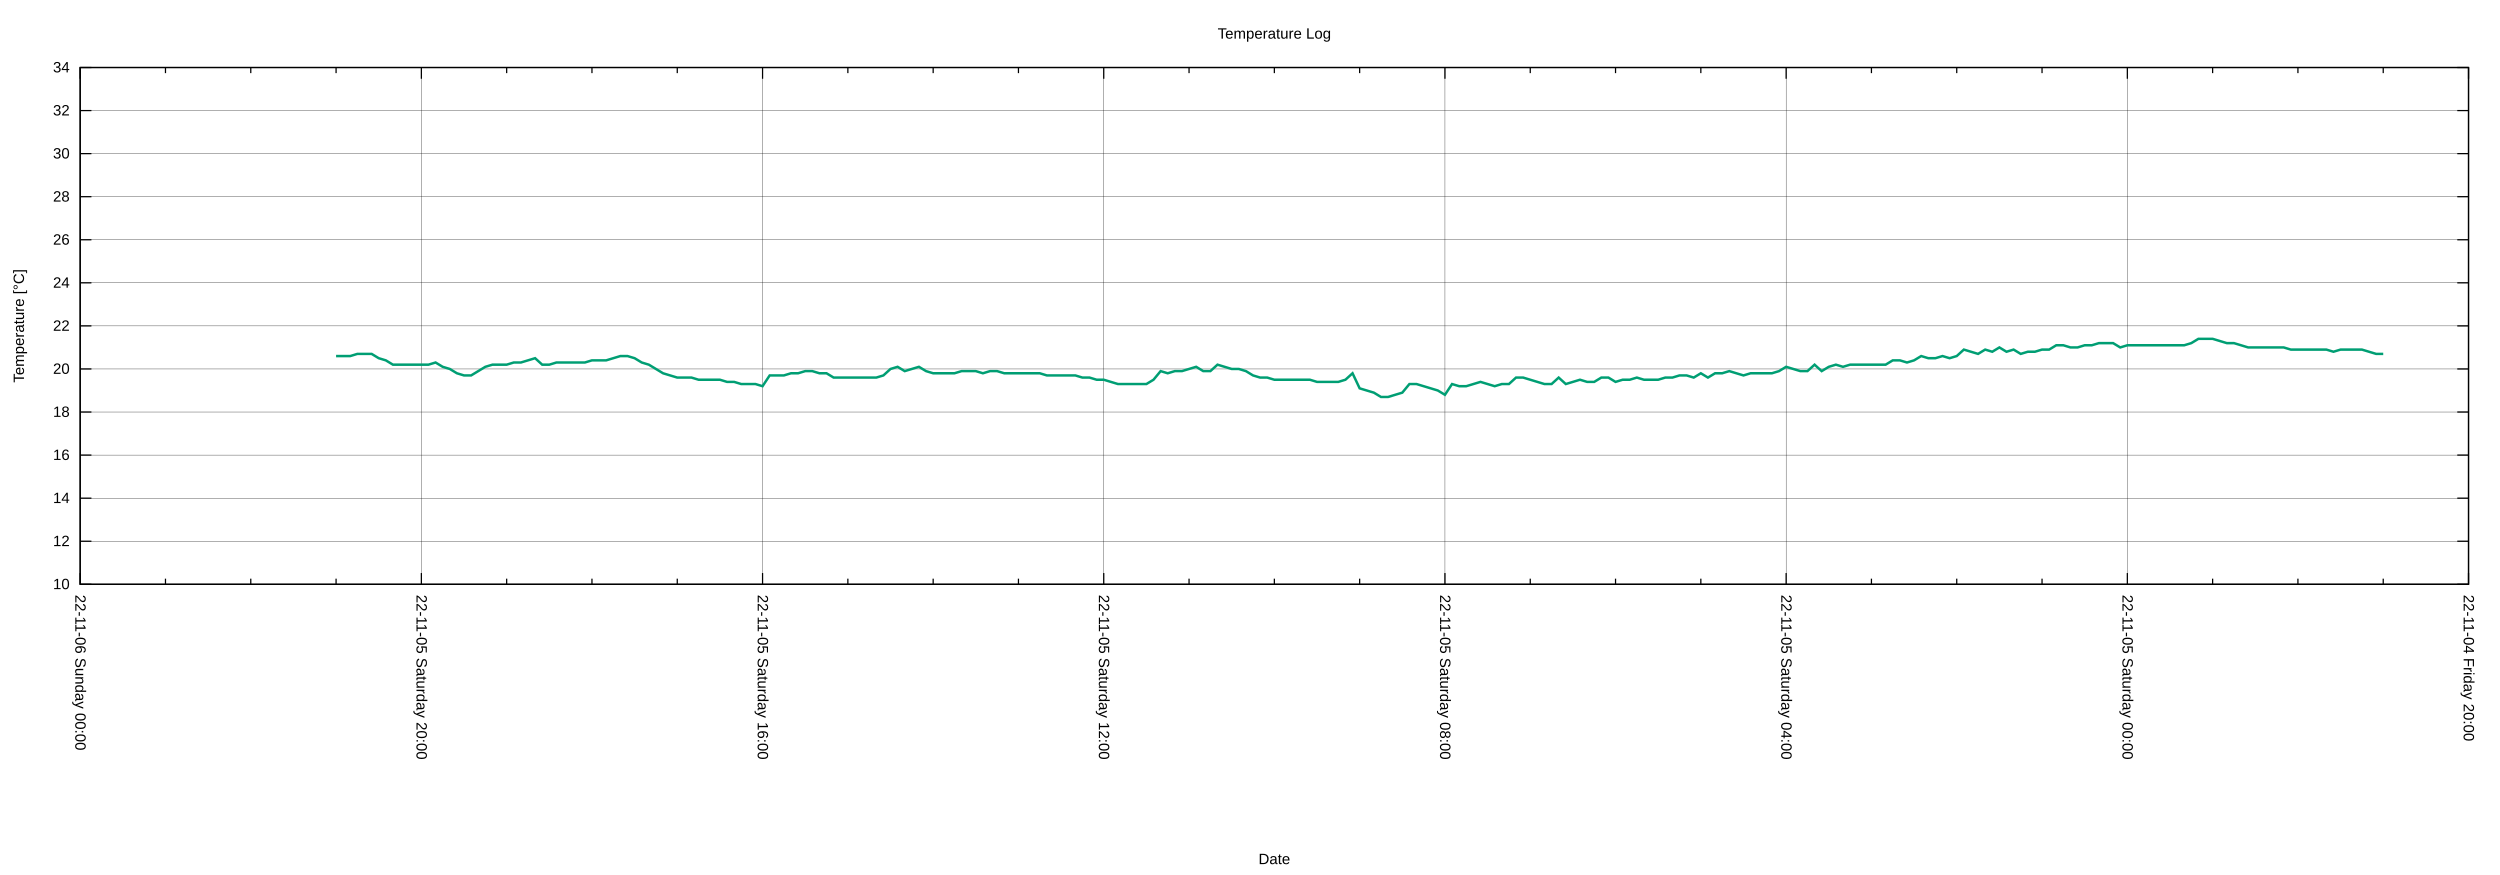
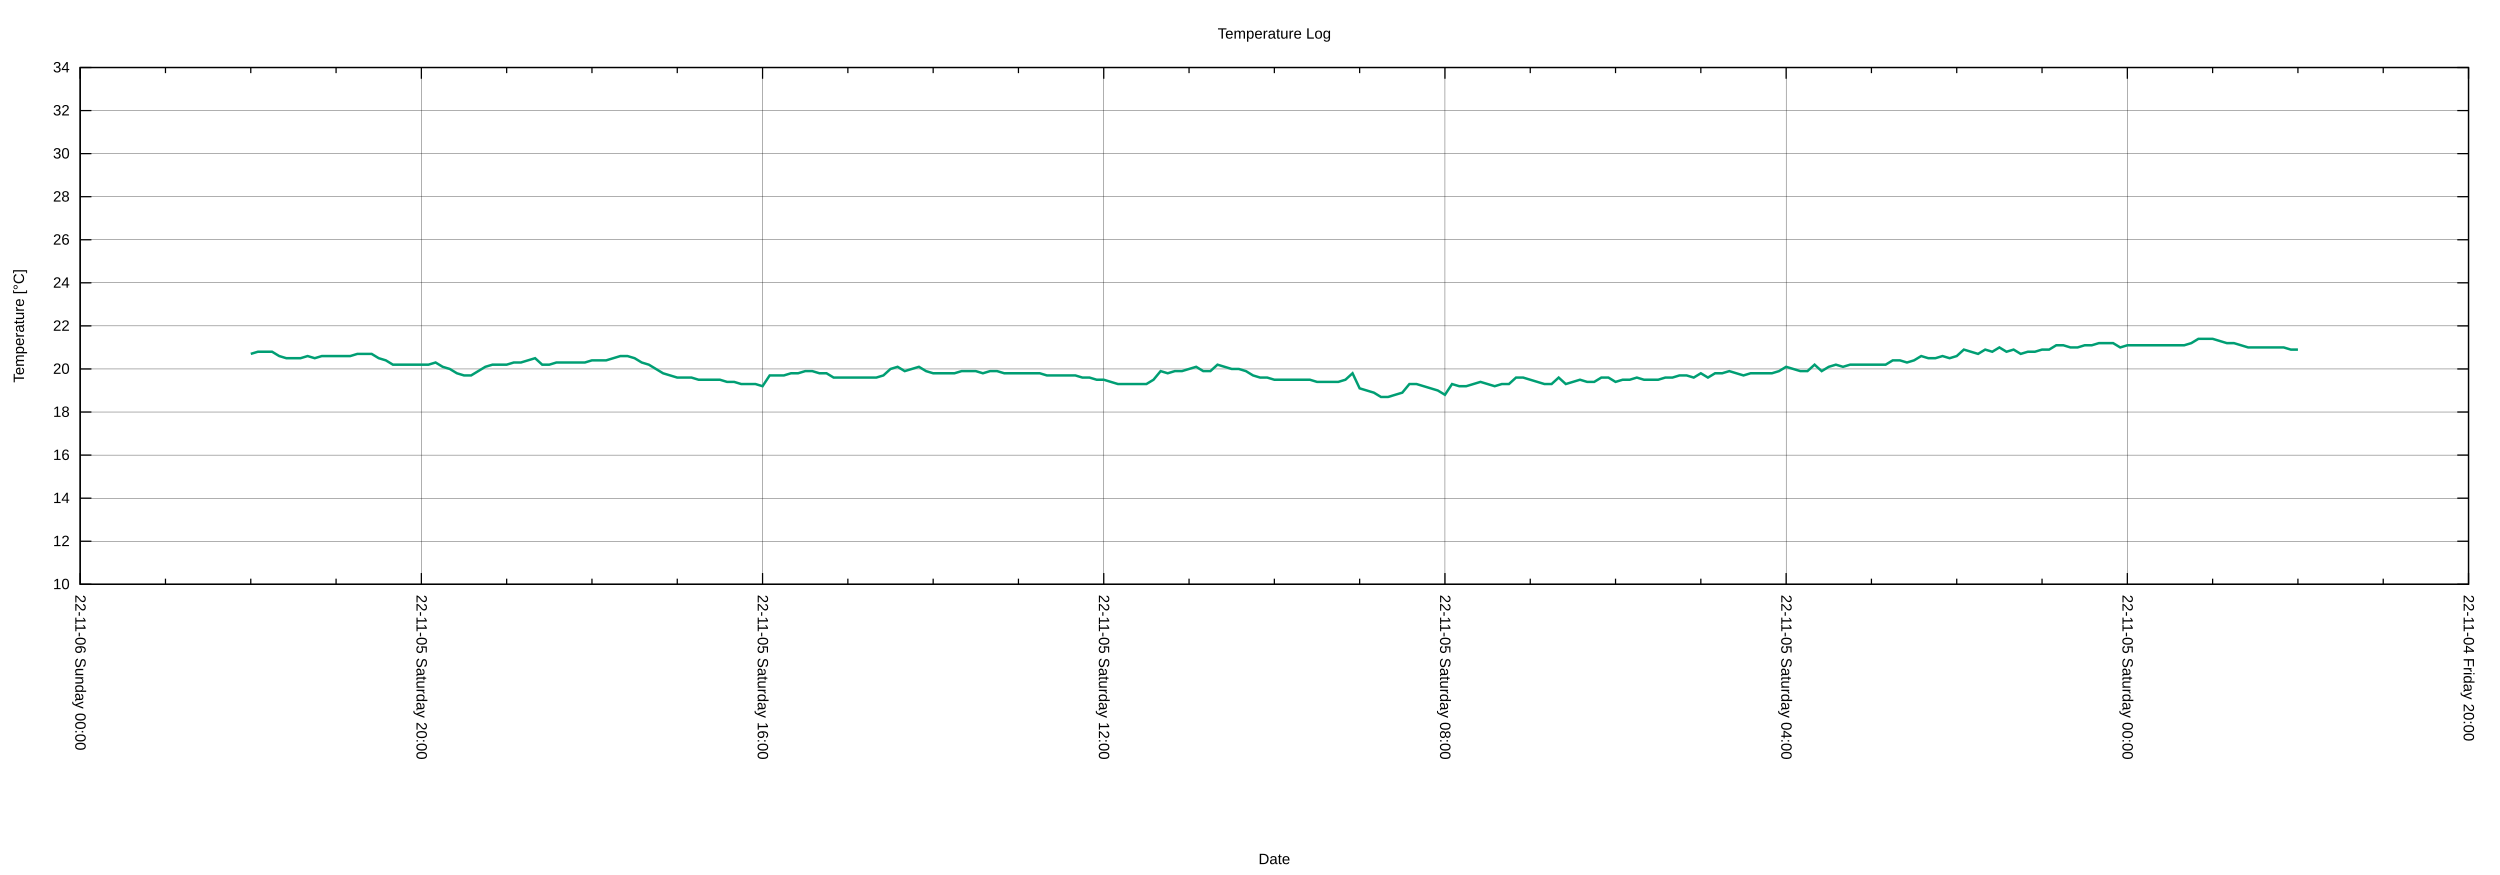
<svg xmlns="http://www.w3.org/2000/svg" xmlns:xlink="http://www.w3.org/1999/xlink" width="2000" height="700" viewBox="0 0 2000 700">
  <g id="gnuplot_canvas">
    <rect x="0" y="0" width="2000" height="700" fill="none" />
    <defs>
      <circle id="gpDot" r="0.5" stroke-width="0.5" stroke="currentColor" />
      <path id="gpPt0" stroke-width="0.222" stroke="currentColor" d="M-1,0 h2 M0,-1 v2" />
      <path id="gpPt1" stroke-width="0.222" stroke="currentColor" d="M-1,-1 L1,1 M1,-1 L-1,1" />
      <path id="gpPt2" stroke-width="0.222" stroke="currentColor" d="M-1,0 L1,0 M0,-1 L0,1 M-1,-1 L1,1 M-1,1 L1,-1" />
      <rect id="gpPt3" stroke-width="0.222" stroke="currentColor" x="-1" y="-1" width="2" height="2" />
      <rect id="gpPt4" stroke-width="0.222" stroke="currentColor" fill="currentColor" x="-1" y="-1" width="2" height="2" />
      <circle id="gpPt5" stroke-width="0.222" stroke="currentColor" cx="0" cy="0" r="1" />
      <use xlink:href="#gpPt5" id="gpPt6" fill="currentColor" stroke="none" />
      <path id="gpPt7" stroke-width="0.222" stroke="currentColor" d="M0,-1.33 L-1.33,0.67 L1.33,0.67 z" />
      <use xlink:href="#gpPt7" id="gpPt8" fill="currentColor" stroke="none" />
      <use xlink:href="#gpPt7" id="gpPt9" stroke="currentColor" transform="rotate(180)" />
      <use xlink:href="#gpPt9" id="gpPt10" fill="currentColor" stroke="none" />
      <use xlink:href="#gpPt3" id="gpPt11" stroke="currentColor" transform="rotate(45)" />
      <use xlink:href="#gpPt11" id="gpPt12" fill="currentColor" stroke="none" />
      <path id="gpPt13" stroke-width="0.222" stroke="currentColor" d="M0,1.330 L1.265,0.411 L0.782,-1.067 L-0.782,-1.076 L-1.265,0.411 z" />
      <use xlink:href="#gpPt13" id="gpPt14" fill="currentColor" stroke="none" />
      <filter id="textbox" filterUnits="objectBoundingBox" x="0" y="0" height="1" width="1">
        <feFlood flood-color="white" flood-opacity="1" result="bgnd" />
        <feComposite in="SourceGraphic" in2="bgnd" operator="atop" />
      </filter>
      <filter id="greybox" filterUnits="objectBoundingBox" x="0" y="0" height="1" width="1">
        <feFlood flood-color="lightgrey" flood-opacity="1" result="grey" />
        <feComposite in="SourceGraphic" in2="grey" operator="atop" />
      </filter>
    </defs>
    <g fill="none" color="white" stroke="currentColor" stroke-width="1.00" stroke-linecap="butt" stroke-linejoin="miter">
</g>
    <g fill="none" color="black" stroke="currentColor" stroke-width="1.00" stroke-linecap="butt" stroke-linejoin="miter">
</g>
    <g fill="none" color="black" stroke="black" stroke-width="0.25" stroke-linecap="butt" stroke-linejoin="miter">
</g>
    <g fill="none" color="black" stroke="currentColor" stroke-width="0.25" stroke-linecap="butt" stroke-linejoin="miter">
      <path stroke="black" class="gridline" d="M64.14,467.43 L1974.82,467.43  " />
    </g>
    <g fill="none" color="black" stroke="black" stroke-width="1.00" stroke-linecap="butt" stroke-linejoin="miter">
</g>
    <g fill="none" color="black" stroke="currentColor" stroke-width="1.00" stroke-linecap="butt" stroke-linejoin="miter">
      <path stroke="black" d="M64.14,467.43 L73.14,467.43 M1974.82,467.43 L1965.82,467.43  " />
      <g transform="translate(55.75,471.33)" stroke="none" fill="black" font-family="Arial" font-size="12.00" text-anchor="end">
        <text>
          <tspan font-family="Arial"> 10</tspan>
        </text>
      </g>
    </g>
    <g fill="none" color="black" stroke="currentColor" stroke-width="1.00" stroke-linecap="butt" stroke-linejoin="miter">
</g>
    <g fill="none" color="black" stroke="black" stroke-width="0.25" stroke-linecap="butt" stroke-linejoin="miter">
</g>
    <g fill="none" color="black" stroke="currentColor" stroke-width="0.25" stroke-linecap="butt" stroke-linejoin="miter">
      <path stroke="black" class="gridline" d="M64.14,432.98 L1974.82,432.98  " />
    </g>
    <g fill="none" color="black" stroke="black" stroke-width="1.00" stroke-linecap="butt" stroke-linejoin="miter">
</g>
    <g fill="none" color="black" stroke="currentColor" stroke-width="1.00" stroke-linecap="butt" stroke-linejoin="miter">
      <path stroke="black" d="M64.14,432.98 L73.14,432.98 M1974.82,432.98 L1965.82,432.98  " />
      <g transform="translate(55.75,436.88)" stroke="none" fill="black" font-family="Arial" font-size="12.00" text-anchor="end">
        <text>
          <tspan font-family="Arial"> 12</tspan>
        </text>
      </g>
    </g>
    <g fill="none" color="black" stroke="currentColor" stroke-width="1.00" stroke-linecap="butt" stroke-linejoin="miter">
</g>
    <g fill="none" color="black" stroke="black" stroke-width="0.25" stroke-linecap="butt" stroke-linejoin="miter">
</g>
    <g fill="none" color="black" stroke="currentColor" stroke-width="0.25" stroke-linecap="butt" stroke-linejoin="miter">
      <path stroke="black" class="gridline" d="M64.14,398.53 L1974.82,398.53  " />
    </g>
    <g fill="none" color="black" stroke="black" stroke-width="1.00" stroke-linecap="butt" stroke-linejoin="miter">
</g>
    <g fill="none" color="black" stroke="currentColor" stroke-width="1.00" stroke-linecap="butt" stroke-linejoin="miter">
      <path stroke="black" d="M64.14,398.53 L73.14,398.53 M1974.82,398.53 L1965.82,398.53  " />
      <g transform="translate(55.75,402.43)" stroke="none" fill="black" font-family="Arial" font-size="12.00" text-anchor="end">
        <text>
          <tspan font-family="Arial"> 14</tspan>
        </text>
      </g>
    </g>
    <g fill="none" color="black" stroke="currentColor" stroke-width="1.00" stroke-linecap="butt" stroke-linejoin="miter">
</g>
    <g fill="none" color="black" stroke="black" stroke-width="0.25" stroke-linecap="butt" stroke-linejoin="miter">
</g>
    <g fill="none" color="black" stroke="currentColor" stroke-width="0.25" stroke-linecap="butt" stroke-linejoin="miter">
      <path stroke="black" class="gridline" d="M64.14,364.07 L1974.82,364.07  " />
    </g>
    <g fill="none" color="black" stroke="black" stroke-width="1.00" stroke-linecap="butt" stroke-linejoin="miter">
</g>
    <g fill="none" color="black" stroke="currentColor" stroke-width="1.00" stroke-linecap="butt" stroke-linejoin="miter">
      <path stroke="black" d="M64.14,364.07 L73.14,364.07 M1974.82,364.07 L1965.82,364.07  " />
      <g transform="translate(55.75,367.97)" stroke="none" fill="black" font-family="Arial" font-size="12.00" text-anchor="end">
        <text>
          <tspan font-family="Arial"> 16</tspan>
        </text>
      </g>
    </g>
    <g fill="none" color="black" stroke="currentColor" stroke-width="1.00" stroke-linecap="butt" stroke-linejoin="miter">
</g>
    <g fill="none" color="black" stroke="black" stroke-width="0.25" stroke-linecap="butt" stroke-linejoin="miter">
</g>
    <g fill="none" color="black" stroke="currentColor" stroke-width="0.25" stroke-linecap="butt" stroke-linejoin="miter">
      <path stroke="black" class="gridline" d="M64.14,329.62 L1974.82,329.62  " />
    </g>
    <g fill="none" color="black" stroke="black" stroke-width="1.00" stroke-linecap="butt" stroke-linejoin="miter">
</g>
    <g fill="none" color="black" stroke="currentColor" stroke-width="1.00" stroke-linecap="butt" stroke-linejoin="miter">
      <path stroke="black" d="M64.14,329.62 L73.14,329.62 M1974.82,329.62 L1965.82,329.62  " />
      <g transform="translate(55.75,333.52)" stroke="none" fill="black" font-family="Arial" font-size="12.00" text-anchor="end">
        <text>
          <tspan font-family="Arial"> 18</tspan>
        </text>
      </g>
    </g>
    <g fill="none" color="black" stroke="currentColor" stroke-width="1.00" stroke-linecap="butt" stroke-linejoin="miter">
</g>
    <g fill="none" color="black" stroke="black" stroke-width="0.25" stroke-linecap="butt" stroke-linejoin="miter">
</g>
    <g fill="none" color="black" stroke="currentColor" stroke-width="0.25" stroke-linecap="butt" stroke-linejoin="miter">
      <path stroke="black" class="gridline" d="M64.14,295.17 L1974.82,295.17  " />
    </g>
    <g fill="none" color="black" stroke="black" stroke-width="1.00" stroke-linecap="butt" stroke-linejoin="miter">
</g>
    <g fill="none" color="black" stroke="currentColor" stroke-width="1.00" stroke-linecap="butt" stroke-linejoin="miter">
      <path stroke="black" d="M64.14,295.17 L73.14,295.17 M1974.82,295.17 L1965.82,295.17  " />
      <g transform="translate(55.75,299.07)" stroke="none" fill="black" font-family="Arial" font-size="12.00" text-anchor="end">
        <text>
          <tspan font-family="Arial"> 20</tspan>
        </text>
      </g>
    </g>
    <g fill="none" color="black" stroke="currentColor" stroke-width="1.00" stroke-linecap="butt" stroke-linejoin="miter">
</g>
    <g fill="none" color="black" stroke="black" stroke-width="0.25" stroke-linecap="butt" stroke-linejoin="miter">
</g>
    <g fill="none" color="black" stroke="currentColor" stroke-width="0.25" stroke-linecap="butt" stroke-linejoin="miter">
      <path stroke="black" class="gridline" d="M64.14,260.72 L1974.82,260.72  " />
    </g>
    <g fill="none" color="black" stroke="black" stroke-width="1.00" stroke-linecap="butt" stroke-linejoin="miter">
</g>
    <g fill="none" color="black" stroke="currentColor" stroke-width="1.00" stroke-linecap="butt" stroke-linejoin="miter">
      <path stroke="black" d="M64.14,260.72 L73.14,260.72 M1974.82,260.72 L1965.82,260.72  " />
      <g transform="translate(55.75,264.62)" stroke="none" fill="black" font-family="Arial" font-size="12.00" text-anchor="end">
        <text>
          <tspan font-family="Arial"> 22</tspan>
        </text>
      </g>
    </g>
    <g fill="none" color="black" stroke="currentColor" stroke-width="1.00" stroke-linecap="butt" stroke-linejoin="miter">
</g>
    <g fill="none" color="black" stroke="black" stroke-width="0.25" stroke-linecap="butt" stroke-linejoin="miter">
</g>
    <g fill="none" color="black" stroke="currentColor" stroke-width="0.25" stroke-linecap="butt" stroke-linejoin="miter">
      <path stroke="black" class="gridline" d="M64.14,226.27 L1974.82,226.27  " />
    </g>
    <g fill="none" color="black" stroke="black" stroke-width="1.00" stroke-linecap="butt" stroke-linejoin="miter">
</g>
    <g fill="none" color="black" stroke="currentColor" stroke-width="1.00" stroke-linecap="butt" stroke-linejoin="miter">
      <path stroke="black" d="M64.14,226.27 L73.14,226.27 M1974.82,226.27 L1965.82,226.27  " />
      <g transform="translate(55.75,230.17)" stroke="none" fill="black" font-family="Arial" font-size="12.00" text-anchor="end">
        <text>
          <tspan font-family="Arial"> 24</tspan>
        </text>
      </g>
    </g>
    <g fill="none" color="black" stroke="currentColor" stroke-width="1.00" stroke-linecap="butt" stroke-linejoin="miter">
</g>
    <g fill="none" color="black" stroke="black" stroke-width="0.25" stroke-linecap="butt" stroke-linejoin="miter">
</g>
    <g fill="none" color="black" stroke="currentColor" stroke-width="0.25" stroke-linecap="butt" stroke-linejoin="miter">
      <path stroke="black" class="gridline" d="M64.14,191.82 L1974.82,191.82  " />
    </g>
    <g fill="none" color="black" stroke="black" stroke-width="1.00" stroke-linecap="butt" stroke-linejoin="miter">
</g>
    <g fill="none" color="black" stroke="currentColor" stroke-width="1.00" stroke-linecap="butt" stroke-linejoin="miter">
      <path stroke="black" d="M64.14,191.82 L73.14,191.82 M1974.82,191.82 L1965.82,191.82  " />
      <g transform="translate(55.75,195.72)" stroke="none" fill="black" font-family="Arial" font-size="12.00" text-anchor="end">
        <text>
          <tspan font-family="Arial"> 26</tspan>
        </text>
      </g>
    </g>
    <g fill="none" color="black" stroke="currentColor" stroke-width="1.00" stroke-linecap="butt" stroke-linejoin="miter">
</g>
    <g fill="none" color="black" stroke="black" stroke-width="0.25" stroke-linecap="butt" stroke-linejoin="miter">
</g>
    <g fill="none" color="black" stroke="currentColor" stroke-width="0.25" stroke-linecap="butt" stroke-linejoin="miter">
      <path stroke="black" class="gridline" d="M64.14,157.36 L1974.82,157.36  " />
    </g>
    <g fill="none" color="black" stroke="black" stroke-width="1.00" stroke-linecap="butt" stroke-linejoin="miter">
</g>
    <g fill="none" color="black" stroke="currentColor" stroke-width="1.00" stroke-linecap="butt" stroke-linejoin="miter">
      <path stroke="black" d="M64.14,157.36 L73.14,157.36 M1974.82,157.36 L1965.82,157.36  " />
      <g transform="translate(55.75,161.26)" stroke="none" fill="black" font-family="Arial" font-size="12.00" text-anchor="end">
        <text>
          <tspan font-family="Arial"> 28</tspan>
        </text>
      </g>
    </g>
    <g fill="none" color="black" stroke="currentColor" stroke-width="1.00" stroke-linecap="butt" stroke-linejoin="miter">
</g>
    <g fill="none" color="black" stroke="black" stroke-width="0.25" stroke-linecap="butt" stroke-linejoin="miter">
</g>
    <g fill="none" color="black" stroke="currentColor" stroke-width="0.25" stroke-linecap="butt" stroke-linejoin="miter">
      <path stroke="black" class="gridline" d="M64.14,122.91 L1974.82,122.91  " />
    </g>
    <g fill="none" color="black" stroke="black" stroke-width="1.00" stroke-linecap="butt" stroke-linejoin="miter">
</g>
    <g fill="none" color="black" stroke="currentColor" stroke-width="1.00" stroke-linecap="butt" stroke-linejoin="miter">
      <path stroke="black" d="M64.14,122.91 L73.14,122.91 M1974.82,122.91 L1965.82,122.91  " />
      <g transform="translate(55.75,126.81)" stroke="none" fill="black" font-family="Arial" font-size="12.00" text-anchor="end">
        <text>
          <tspan font-family="Arial"> 30</tspan>
        </text>
      </g>
    </g>
    <g fill="none" color="black" stroke="currentColor" stroke-width="1.00" stroke-linecap="butt" stroke-linejoin="miter">
</g>
    <g fill="none" color="black" stroke="black" stroke-width="0.25" stroke-linecap="butt" stroke-linejoin="miter">
</g>
    <g fill="none" color="black" stroke="currentColor" stroke-width="0.25" stroke-linecap="butt" stroke-linejoin="miter">
      <path stroke="black" class="gridline" d="M64.14,88.46 L1974.82,88.46  " />
    </g>
    <g fill="none" color="black" stroke="black" stroke-width="1.00" stroke-linecap="butt" stroke-linejoin="miter">
</g>
    <g fill="none" color="black" stroke="currentColor" stroke-width="1.00" stroke-linecap="butt" stroke-linejoin="miter">
      <path stroke="black" d="M64.14,88.46 L73.14,88.46 M1974.82,88.46 L1965.82,88.46  " />
      <g transform="translate(55.75,92.36)" stroke="none" fill="black" font-family="Arial" font-size="12.00" text-anchor="end">
        <text>
          <tspan font-family="Arial"> 32</tspan>
        </text>
      </g>
    </g>
    <g fill="none" color="black" stroke="currentColor" stroke-width="1.00" stroke-linecap="butt" stroke-linejoin="miter">
</g>
    <g fill="none" color="black" stroke="black" stroke-width="0.25" stroke-linecap="butt" stroke-linejoin="miter">
</g>
    <g fill="none" color="black" stroke="currentColor" stroke-width="0.25" stroke-linecap="butt" stroke-linejoin="miter">
      <path stroke="black" class="gridline" d="M64.14,54.01 L1974.82,54.01  " />
    </g>
    <g fill="none" color="black" stroke="black" stroke-width="1.00" stroke-linecap="butt" stroke-linejoin="miter">
</g>
    <g fill="none" color="black" stroke="currentColor" stroke-width="1.00" stroke-linecap="butt" stroke-linejoin="miter">
      <path stroke="black" d="M64.14,54.01 L73.14,54.01 M1974.82,54.01 L1965.82,54.01  " />
      <g transform="translate(55.75,57.91)" stroke="none" fill="black" font-family="Arial" font-size="12.00" text-anchor="end">
        <text>
          <tspan font-family="Arial"> 34</tspan>
        </text>
      </g>
    </g>
    <g fill="none" color="black" stroke="currentColor" stroke-width="1.00" stroke-linecap="butt" stroke-linejoin="miter">
</g>
    <g fill="none" color="black" stroke="black" stroke-width="0.25" stroke-linecap="butt" stroke-linejoin="miter">
</g>
    <g fill="none" color="black" stroke="currentColor" stroke-width="0.25" stroke-linecap="butt" stroke-linejoin="miter">
      <path stroke="black" class="gridline" d="M1974.82,467.43 L1974.82,54.01  " />
    </g>
    <g fill="none" color="black" stroke="black" stroke-width="1.00" stroke-linecap="butt" stroke-linejoin="miter">
</g>
    <g fill="none" color="black" stroke="currentColor" stroke-width="1.00" stroke-linecap="butt" stroke-linejoin="miter">
      <path stroke="black" d="M1974.82,467.43 L1974.82,458.43 M1974.82,54.01 L1974.82,63.01  " />
      <g transform="translate(1970.92,475.82) rotate(90)" stroke="none" fill="black" font-family="Arial" font-size="12.00" text-anchor="start">
        <text>
          <tspan font-family="Arial">22-11-04 Friday 20:00</tspan>
        </text>
      </g>
    </g>
    <g fill="none" color="black" stroke="currentColor" stroke-width="1.00" stroke-linecap="butt" stroke-linejoin="miter">
      <path stroke="black" d="M1906.58,467.43 L1906.58,462.93 M1906.58,54.01 L1906.58,58.51 M1838.34,467.43 L1838.34,462.93 M1838.34,54.01 L1838.34,58.51   M1770.10,467.43 L1770.10,462.93 M1770.10,54.01 L1770.10,58.51  " />
    </g>
    <g fill="none" color="black" stroke="black" stroke-width="0.25" stroke-linecap="butt" stroke-linejoin="miter">
</g>
    <g fill="none" color="black" stroke="currentColor" stroke-width="0.25" stroke-linecap="butt" stroke-linejoin="miter">
      <path stroke="black" class="gridline" d="M1701.87,467.43 L1701.87,54.01  " />
    </g>
    <g fill="none" color="black" stroke="black" stroke-width="1.00" stroke-linecap="butt" stroke-linejoin="miter">
</g>
    <g fill="none" color="black" stroke="currentColor" stroke-width="1.00" stroke-linecap="butt" stroke-linejoin="miter">
      <path stroke="black" d="M1701.87,467.43 L1701.87,458.43 M1701.87,54.01 L1701.87,63.01  " />
      <g transform="translate(1697.97,475.82) rotate(90)" stroke="none" fill="black" font-family="Arial" font-size="12.00" text-anchor="start">
        <text>
          <tspan font-family="Arial">22-11-05 Saturday 00:00</tspan>
        </text>
      </g>
    </g>
    <g fill="none" color="black" stroke="currentColor" stroke-width="1.00" stroke-linecap="butt" stroke-linejoin="miter">
      <path stroke="black" d="M1633.63,467.43 L1633.63,462.93 M1633.63,54.01 L1633.63,58.51 M1565.39,467.43 L1565.39,462.93 M1565.39,54.01 L1565.39,58.51   M1497.15,467.43 L1497.15,462.93 M1497.15,54.01 L1497.15,58.51  " />
    </g>
    <g fill="none" color="black" stroke="black" stroke-width="0.25" stroke-linecap="butt" stroke-linejoin="miter">
</g>
    <g fill="none" color="black" stroke="currentColor" stroke-width="0.25" stroke-linecap="butt" stroke-linejoin="miter">
      <path stroke="black" class="gridline" d="M1428.91,467.43 L1428.91,54.01  " />
    </g>
    <g fill="none" color="black" stroke="black" stroke-width="1.00" stroke-linecap="butt" stroke-linejoin="miter">
</g>
    <g fill="none" color="black" stroke="currentColor" stroke-width="1.00" stroke-linecap="butt" stroke-linejoin="miter">
      <path stroke="black" d="M1428.91,467.43 L1428.91,458.43 M1428.91,54.01 L1428.91,63.01  " />
      <g transform="translate(1425.01,475.82) rotate(90)" stroke="none" fill="black" font-family="Arial" font-size="12.00" text-anchor="start">
        <text>
          <tspan font-family="Arial">22-11-05 Saturday 04:00</tspan>
        </text>
      </g>
    </g>
    <g fill="none" color="black" stroke="currentColor" stroke-width="1.00" stroke-linecap="butt" stroke-linejoin="miter">
      <path stroke="black" d="M1360.67,467.43 L1360.67,462.93 M1360.67,54.01 L1360.67,58.51 M1292.43,467.43 L1292.43,462.93 M1292.43,54.01 L1292.43,58.51   M1224.20,467.43 L1224.20,462.93 M1224.20,54.01 L1224.20,58.51  " />
    </g>
    <g fill="none" color="black" stroke="black" stroke-width="0.25" stroke-linecap="butt" stroke-linejoin="miter">
</g>
    <g fill="none" color="black" stroke="currentColor" stroke-width="0.25" stroke-linecap="butt" stroke-linejoin="miter">
      <path stroke="black" class="gridline" d="M1155.96,467.43 L1155.96,54.01  " />
    </g>
    <g fill="none" color="black" stroke="black" stroke-width="1.00" stroke-linecap="butt" stroke-linejoin="miter">
</g>
    <g fill="none" color="black" stroke="currentColor" stroke-width="1.00" stroke-linecap="butt" stroke-linejoin="miter">
      <path stroke="black" d="M1155.96,467.43 L1155.96,458.43 M1155.96,54.01 L1155.96,63.01  " />
      <g transform="translate(1152.06,475.82) rotate(90)" stroke="none" fill="black" font-family="Arial" font-size="12.00" text-anchor="start">
        <text>
          <tspan font-family="Arial">22-11-05 Saturday 08:00</tspan>
        </text>
      </g>
    </g>
    <g fill="none" color="black" stroke="currentColor" stroke-width="1.00" stroke-linecap="butt" stroke-linejoin="miter">
      <path stroke="black" d="M1087.72,467.43 L1087.72,462.93 M1087.72,54.01 L1087.72,58.51 M1019.48,467.43 L1019.48,462.93 M1019.48,54.01 L1019.48,58.51   M951.24,467.43 L951.24,462.93 M951.24,54.01 L951.24,58.51  " />
    </g>
    <g fill="none" color="black" stroke="black" stroke-width="0.25" stroke-linecap="butt" stroke-linejoin="miter">
</g>
    <g fill="none" color="black" stroke="currentColor" stroke-width="0.25" stroke-linecap="butt" stroke-linejoin="miter">
      <path stroke="black" class="gridline" d="M883.00,467.43 L883.00,54.01  " />
    </g>
    <g fill="none" color="black" stroke="black" stroke-width="1.00" stroke-linecap="butt" stroke-linejoin="miter">
</g>
    <g fill="none" color="black" stroke="currentColor" stroke-width="1.00" stroke-linecap="butt" stroke-linejoin="miter">
      <path stroke="black" d="M883.00,467.43 L883.00,458.43 M883.00,54.01 L883.00,63.01  " />
      <g transform="translate(879.10,475.82) rotate(90)" stroke="none" fill="black" font-family="Arial" font-size="12.00" text-anchor="start">
        <text>
          <tspan font-family="Arial">22-11-05 Saturday 12:00</tspan>
        </text>
      </g>
    </g>
    <g fill="none" color="black" stroke="currentColor" stroke-width="1.00" stroke-linecap="butt" stroke-linejoin="miter">
      <path stroke="black" d="M814.76,467.43 L814.76,462.93 M814.76,54.01 L814.76,58.51 M746.53,467.43 L746.53,462.93 M746.53,54.01 L746.53,58.51   M678.29,467.43 L678.29,462.93 M678.29,54.01 L678.29,58.51  " />
    </g>
    <g fill="none" color="black" stroke="black" stroke-width="0.25" stroke-linecap="butt" stroke-linejoin="miter">
</g>
    <g fill="none" color="black" stroke="currentColor" stroke-width="0.25" stroke-linecap="butt" stroke-linejoin="miter">
      <path stroke="black" class="gridline" d="M610.05,467.43 L610.05,54.01  " />
    </g>
    <g fill="none" color="black" stroke="black" stroke-width="1.00" stroke-linecap="butt" stroke-linejoin="miter">
</g>
    <g fill="none" color="black" stroke="currentColor" stroke-width="1.00" stroke-linecap="butt" stroke-linejoin="miter">
      <path stroke="black" d="M610.05,467.43 L610.05,458.43 M610.05,54.01 L610.05,63.01  " />
      <g transform="translate(606.15,475.82) rotate(90)" stroke="none" fill="black" font-family="Arial" font-size="12.00" text-anchor="start">
        <text>
          <tspan font-family="Arial">22-11-05 Saturday 16:00</tspan>
        </text>
      </g>
    </g>
    <g fill="none" color="black" stroke="currentColor" stroke-width="1.00" stroke-linecap="butt" stroke-linejoin="miter">
      <path stroke="black" d="M541.81,467.43 L541.81,462.93 M541.81,54.01 L541.81,58.51 M473.57,467.43 L473.57,462.93 M473.57,54.01 L473.57,58.51   M405.33,467.43 L405.33,462.93 M405.33,54.01 L405.33,58.51  " />
    </g>
    <g fill="none" color="black" stroke="black" stroke-width="0.25" stroke-linecap="butt" stroke-linejoin="miter">
</g>
    <g fill="none" color="black" stroke="currentColor" stroke-width="0.25" stroke-linecap="butt" stroke-linejoin="miter">
      <path stroke="black" class="gridline" d="M337.09,467.43 L337.09,54.01  " />
    </g>
    <g fill="none" color="black" stroke="black" stroke-width="1.00" stroke-linecap="butt" stroke-linejoin="miter">
</g>
    <g fill="none" color="black" stroke="currentColor" stroke-width="1.00" stroke-linecap="butt" stroke-linejoin="miter">
      <path stroke="black" d="M337.09,467.43 L337.09,458.43 M337.09,54.01 L337.09,63.01  " />
      <g transform="translate(333.19,475.82) rotate(90)" stroke="none" fill="black" font-family="Arial" font-size="12.00" text-anchor="start">
        <text>
          <tspan font-family="Arial">22-11-05 Saturday 20:00</tspan>
        </text>
      </g>
    </g>
    <g fill="none" color="black" stroke="currentColor" stroke-width="1.00" stroke-linecap="butt" stroke-linejoin="miter">
      <path stroke="black" d="M268.86,467.43 L268.86,462.93 M268.86,54.01 L268.86,58.51 M200.62,467.43 L200.62,462.93 M200.62,54.01 L200.62,58.51   M132.38,467.43 L132.38,462.93 M132.38,54.01 L132.38,58.51  " />
    </g>
    <g fill="none" color="black" stroke="black" stroke-width="0.25" stroke-linecap="butt" stroke-linejoin="miter">
</g>
    <g fill="none" color="black" stroke="currentColor" stroke-width="0.25" stroke-linecap="butt" stroke-linejoin="miter">
      <path stroke="black" class="gridline" d="M64.14,467.43 L64.14,54.01  " />
    </g>
    <g fill="none" color="black" stroke="black" stroke-width="1.00" stroke-linecap="butt" stroke-linejoin="miter">
</g>
    <g fill="none" color="black" stroke="currentColor" stroke-width="1.00" stroke-linecap="butt" stroke-linejoin="miter">
      <path stroke="black" d="M64.14,467.43 L64.14,458.43 M64.14,54.01 L64.14,63.01  " />
      <g transform="translate(60.24,475.82) rotate(90)" stroke="none" fill="black" font-family="Arial" font-size="12.00" text-anchor="start">
        <text>
          <tspan font-family="Arial">22-11-06 Sunday 00:00</tspan>
        </text>
      </g>
    </g>
    <g fill="none" color="black" stroke="currentColor" stroke-width="1.00" stroke-linecap="butt" stroke-linejoin="miter">
</g>
    <g fill="none" color="black" stroke="currentColor" stroke-width="1.00" stroke-linecap="butt" stroke-linejoin="miter">
      <path stroke="black" d="M64.14,54.01 L64.14,467.43 L1974.82,467.43 L1974.82,54.01 L64.14,54.01 Z  " />
    </g>
    <g fill="none" color="black" stroke="currentColor" stroke-width="1.00" stroke-linecap="butt" stroke-linejoin="miter">
      <g transform="translate(19.18,260.72) rotate(270)" stroke="none" fill="black" font-family="Arial" font-size="12.00" text-anchor="middle">
        <text>
          <tspan font-family="Arial">Temperature [°C]</tspan>
        </text>
      </g>
    </g>
    <g fill="none" color="black" stroke="currentColor" stroke-width="1.00" stroke-linecap="butt" stroke-linejoin="miter">
      <g transform="translate(1019.48,691.30)" stroke="none" fill="black" font-family="Arial" font-size="12.00" text-anchor="middle">
        <text>
          <tspan font-family="Arial">Date</tspan>
        </text>
      </g>
    </g>
    <g fill="none" color="black" stroke="currentColor" stroke-width="1.00" stroke-linecap="butt" stroke-linejoin="miter">
</g>
    <g id="gnuplot_plot_1">
      <g fill="none" color="white" stroke="currentColor" stroke-width="2.00" stroke-linecap="butt" stroke-linejoin="miter">
</g>
      <g fill="none" color="black" stroke="currentColor" stroke-width="2.00" stroke-linecap="butt" stroke-linejoin="miter">
-         <path stroke="rgb(  0, 158, 115)" d="M268.86,284.84 L274.54,284.84 L280.23,284.84 L285.92,283.11 L291.60,283.11 L297.29,283.11 L302.98,286.56 L308.66,288.28   L314.35,291.73 L320.03,291.73 L325.72,291.73 L331.41,291.73 L337.09,291.73 L342.78,291.73 L348.47,290.00 L354.15,293.45   L359.84,295.17 L365.53,298.62 L371.21,300.34 L376.90,300.34 L382.59,296.89 L388.27,293.45 L393.96,291.73 L399.65,291.73   L405.33,291.73 L411.02,290.00 L416.71,290.00 L422.39,288.28 L428.08,286.56 L433.77,291.73 L439.45,291.73 L445.14,290.00   L450.83,290.00 L456.51,290.00 L462.20,290.00 L467.88,290.00 L473.57,288.28 L479.26,288.28 L484.94,288.28 L490.63,286.56   L496.32,284.84 L502.00,284.84 L507.69,286.56 L513.38,290.00 L519.06,291.73 L524.75,295.17 L530.44,298.62 L536.12,300.34   L541.81,302.06 L547.50,302.06 L553.18,302.06 L558.87,303.78 L564.56,303.78 L570.24,303.78 L575.93,303.78 L581.62,305.51   L587.30,305.51 L592.99,307.23 L598.68,307.23 L604.36,307.23 L610.05,308.95 L615.74,300.34 L621.42,300.34 L627.11,300.34   L632.79,298.62 L638.48,298.62 L644.17,296.89 L649.85,296.89 L655.54,298.62 L661.23,298.62 L666.91,302.06 L672.60,302.06   L678.29,302.06 L683.97,302.06 L689.66,302.06 L695.35,302.06 L701.03,302.06 L706.72,300.34 L712.41,295.17 L718.09,293.45   L723.78,296.89 L729.47,295.17 L735.15,293.45 L740.84,296.89 L746.53,298.62 L752.21,298.62 L757.90,298.62 L763.59,298.62   L769.27,296.89 L774.96,296.89 L780.65,296.89 L786.33,298.62 L792.02,296.89 L797.70,296.89 L803.39,298.62 L809.08,298.62   L814.76,298.62 L820.45,298.62 L826.14,298.62 L831.82,298.62 L837.51,300.34 L843.20,300.34 L848.88,300.34 L854.57,300.34   L860.26,300.34 L865.94,302.06 L871.63,302.06 L877.32,303.78 L883.00,303.78 L888.69,305.51 L894.38,307.23 L900.06,307.23   L905.75,307.23 L911.44,307.23 L917.12,307.23 L922.81,303.78 L928.50,296.89 L934.18,298.62 L939.87,296.89 L945.55,296.89   L951.24,295.17 L956.93,293.45 L962.61,296.89 L968.30,296.89 L973.99,291.73 L979.67,293.45 L985.36,295.17 L991.05,295.17   L996.73,296.89 L1002.42,300.34 L1008.11,302.06 L1013.79,302.06 L1019.48,303.78 L1025.17,303.78 L1030.85,303.78 L1036.54,303.78   L1042.23,303.78 L1047.91,303.78 L1053.60,305.51 L1059.29,305.51 L1064.97,305.51 L1070.66,305.51 L1076.35,303.78 L1082.03,298.62   L1087.72,310.67 L1093.41,312.40 L1099.09,314.12 L1104.78,317.57 L1110.46,317.57 L1116.15,315.84 L1121.84,314.12 L1127.52,307.23   L1133.21,307.23 L1138.90,308.95 L1144.58,310.67 L1150.27,312.40 L1155.96,315.84 L1161.64,307.23 L1167.33,308.95 L1173.02,308.95   L1178.70,307.23 L1184.39,305.51 L1190.08,307.23 L1195.76,308.95 L1201.45,307.23 L1207.14,307.23 L1212.82,302.06 L1218.51,302.06   L1224.20,303.78 L1229.88,305.51 L1235.57,307.23 L1241.26,307.23 L1246.94,302.06 L1252.63,307.23 L1258.32,305.51 L1264.00,303.78   L1269.69,305.51 L1275.37,305.51 L1281.06,302.06 L1286.75,302.06 L1292.43,305.51 L1298.12,303.78 L1303.81,303.78 L1309.49,302.06   L1315.18,303.78 L1320.87,303.78 L1326.55,303.78 L1332.24,302.06 L1337.93,302.06 L1343.61,300.34 L1349.30,300.34 L1354.99,302.06   L1360.67,298.62 L1366.36,302.06 L1372.05,298.62 L1377.73,298.62 L1383.42,296.89 L1389.11,298.62 L1394.79,300.34 L1400.48,298.62   L1406.17,298.62 L1411.85,298.62 L1417.54,298.62 L1423.22,296.89 L1428.91,293.45 L1434.60,295.17 L1440.28,296.89 L1445.97,296.89   L1451.66,291.73 L1457.34,296.89 L1463.03,293.45 L1468.72,291.73 L1474.40,293.45 L1480.09,291.73 L1485.78,291.73 L1491.46,291.73   L1497.15,291.73 L1502.84,291.73 L1508.52,291.73 L1514.21,288.28 L1519.90,288.28 L1525.58,290.00 L1531.27,288.28 L1536.96,284.84   L1542.64,286.56 L1548.33,286.56 L1554.02,284.84 L1559.70,286.56 L1565.39,284.84 L1571.08,279.67 L1576.76,281.39 L1582.45,283.11   L1588.13,279.67 L1593.82,281.39 L1599.51,277.95 L1605.19,281.39 L1610.88,279.67 L1616.57,283.11 L1622.25,281.39 L1627.94,281.39   L1633.63,279.67 L1639.31,279.67 L1645.00,276.22 L1650.69,276.22 L1656.37,277.95 L1662.06,277.95 L1667.75,276.22 L1673.43,276.22   L1679.12,274.50 L1684.81,274.50 L1690.49,274.50 L1696.18,277.95 L1701.87,276.22 L1707.55,276.22 L1713.24,276.22 L1718.93,276.22   L1724.61,276.22 L1730.30,276.22 L1735.99,276.22 L1741.67,276.22 L1747.36,276.22 L1753.04,274.50 L1758.73,271.06 L1764.42,271.06   L1770.10,271.06 L1775.79,272.78 L1781.48,274.50 L1787.16,274.50 L1792.85,276.22 L1798.54,277.95 L1804.22,277.95 L1809.91,277.95   L1815.60,277.95 L1821.28,277.95 L1826.97,277.95 L1832.66,279.67 L1838.34,279.67 L1844.03,279.67 L1849.72,279.67 L1855.40,279.67   L1861.09,279.67 L1866.78,281.39 L1872.46,279.67 L1878.15,279.67 L1883.84,279.67 L1889.52,279.67 L1895.21,281.39 L1900.89,283.11   L1906.58,283.11  " />
+         <path stroke="rgb(  0, 158, 115)" d="M200.62,283.11 L206.30,281.39 L211.99,281.39 L217.68,281.39 L223.36,284.84 L229.05,286.56 L234.74,286.56 L240.42,286.56   L246.11,284.84 L251.80,286.56 L257.48,284.84 L263.17,284.84 L268.86,284.84 L274.54,284.84 L280.23,284.84 L285.92,283.11   L291.60,283.11 L297.29,283.11 L302.98,286.56 L308.66,288.28 L314.35,291.73 L320.03,291.73 L325.72,291.73 L331.41,291.73   L337.09,291.73 L342.78,291.73 L348.47,290.00 L354.15,293.45 L359.84,295.17 L365.53,298.62 L371.21,300.34 L376.90,300.34   L382.59,296.89 L388.27,293.45 L393.96,291.73 L399.65,291.73 L405.33,291.73 L411.02,290.00 L416.71,290.00 L422.39,288.28   L428.08,286.56 L433.77,291.73 L439.45,291.73 L445.14,290.00 L450.83,290.00 L456.51,290.00 L462.20,290.00 L467.88,290.00   L473.57,288.28 L479.26,288.28 L484.94,288.28 L490.63,286.56 L496.32,284.84 L502.00,284.84 L507.69,286.56 L513.38,290.00   L519.06,291.73 L524.75,295.17 L530.44,298.62 L536.12,300.34 L541.81,302.06 L547.50,302.06 L553.18,302.06 L558.87,303.78   L564.56,303.78 L570.24,303.78 L575.93,303.78 L581.62,305.51 L587.30,305.51 L592.99,307.23 L598.68,307.23 L604.36,307.23   L610.05,308.95 L615.74,300.34 L621.42,300.34 L627.11,300.34 L632.79,298.62 L638.48,298.62 L644.17,296.89 L649.85,296.89   L655.54,298.62 L661.23,298.62 L666.91,302.06 L672.60,302.06 L678.29,302.06 L683.97,302.06 L689.66,302.06 L695.35,302.06   L701.03,302.06 L706.72,300.34 L712.41,295.17 L718.09,293.45 L723.78,296.89 L729.47,295.17 L735.15,293.45 L740.84,296.89   L746.53,298.62 L752.21,298.62 L757.90,298.62 L763.59,298.62 L769.27,296.89 L774.96,296.89 L780.65,296.89 L786.33,298.62   L792.02,296.89 L797.70,296.89 L803.39,298.62 L809.08,298.62 L814.76,298.62 L820.45,298.62 L826.14,298.62 L831.82,298.62   L837.51,300.34 L843.20,300.34 L848.88,300.34 L854.57,300.34 L860.26,300.34 L865.94,302.06 L871.63,302.06 L877.32,303.78   L883.00,303.78 L888.69,305.51 L894.38,307.23 L900.06,307.23 L905.75,307.23 L911.44,307.23 L917.12,307.23 L922.81,303.78   L928.50,296.89 L934.18,298.62 L939.87,296.89 L945.55,296.89 L951.24,295.17 L956.93,293.45 L962.61,296.89 L968.30,296.89   L973.99,291.73 L979.67,293.45 L985.36,295.17 L991.05,295.17 L996.73,296.89 L1002.42,300.34 L1008.11,302.06 L1013.79,302.06   L1019.48,303.78 L1025.17,303.78 L1030.85,303.78 L1036.54,303.78 L1042.23,303.78 L1047.91,303.78 L1053.60,305.51 L1059.29,305.51   L1064.97,305.51 L1070.66,305.51 L1076.35,303.78 L1082.03,298.62 L1087.72,310.67 L1093.41,312.40 L1099.09,314.12 L1104.78,317.57   L1110.46,317.57 L1116.15,315.84 L1121.84,314.12 L1127.52,307.23 L1133.21,307.23 L1138.90,308.95 L1144.58,310.67 L1150.27,312.40   L1155.96,315.84 L1161.64,307.23 L1167.33,308.95 L1173.02,308.95 L1178.70,307.23 L1184.39,305.51 L1190.08,307.23 L1195.76,308.95   L1201.45,307.23 L1207.14,307.23 L1212.82,302.06 L1218.51,302.06 L1224.20,303.78 L1229.88,305.51 L1235.57,307.23 L1241.26,307.23   L1246.94,302.06 L1252.63,307.23 L1258.32,305.51 L1264.00,303.78 L1269.69,305.51 L1275.37,305.51 L1281.06,302.06 L1286.75,302.06   L1292.43,305.51 L1298.12,303.78 L1303.81,303.78 L1309.49,302.06 L1315.18,303.78 L1320.87,303.78 L1326.55,303.78 L1332.24,302.06   L1337.93,302.06 L1343.61,300.34 L1349.30,300.34 L1354.99,302.06 L1360.67,298.62 L1366.36,302.06 L1372.05,298.62 L1377.73,298.62   L1383.42,296.89 L1389.11,298.62 L1394.79,300.34 L1400.48,298.62 L1406.17,298.62 L1411.85,298.62 L1417.54,298.62 L1423.22,296.89   L1428.91,293.45 L1434.60,295.17 L1440.28,296.89 L1445.97,296.89 L1451.66,291.73 L1457.34,296.89 L1463.03,293.45 L1468.72,291.73   L1474.40,293.45 L1480.09,291.73 L1485.78,291.73 L1491.46,291.73 L1497.15,291.73 L1502.84,291.73 L1508.52,291.73 L1514.21,288.28   L1519.90,288.28 L1525.58,290.00 L1531.27,288.28 L1536.96,284.84 L1542.64,286.56 L1548.33,286.56 L1554.02,284.84 L1559.70,286.56   L1565.39,284.84 L1571.08,279.67 L1576.76,281.39 L1582.45,283.11 L1588.13,279.67 L1593.82,281.39 L1599.51,277.95 L1605.19,281.39   L1610.88,279.67 L1616.57,283.11 L1622.25,281.39 L1627.94,281.39 L1633.63,279.67 L1639.31,279.67 L1645.00,276.22 L1650.69,276.22   L1656.37,277.95 L1662.06,277.95 L1667.75,276.22 L1673.43,276.22 L1679.12,274.50 L1684.81,274.50 L1690.49,274.50 L1696.18,277.95   L1701.87,276.22 L1707.55,276.22 L1713.24,276.22 L1718.93,276.22 L1724.61,276.22 L1730.30,276.22 L1735.99,276.22 L1741.67,276.22   L1747.36,276.22 L1753.04,274.50 L1758.73,271.06 L1764.42,271.06 L1770.10,271.06 L1775.79,272.78 L1781.48,274.50 L1787.16,274.50   L1792.85,276.22 L1798.54,277.95 L1804.22,277.95 L1809.91,277.95 L1815.60,277.95 L1821.28,277.95 L1826.97,277.95 L1832.66,279.67   L1838.34,279.67  " />
      </g>
    </g>
    <g fill="none" color="black" stroke="currentColor" stroke-width="2.00" stroke-linecap="butt" stroke-linejoin="miter">
</g>
    <g fill="none" color="black" stroke="black" stroke-width="1.00" stroke-linecap="butt" stroke-linejoin="miter">
</g>
    <g fill="none" color="black" stroke="currentColor" stroke-width="1.00" stroke-linecap="butt" stroke-linejoin="miter">
      <path stroke="black" d="M64.14,54.01 L64.14,467.43 L1974.82,467.43 L1974.82,54.01 L64.14,54.01 Z  " />
    </g>
    <g fill="none" color="black" stroke="currentColor" stroke-width="1.00" stroke-linecap="butt" stroke-linejoin="miter">
      <g transform="translate(1019.48,30.91)" stroke="none" fill="black" font-family="Arial" font-size="12.00" text-anchor="middle">
        <text>
          <tspan font-family="Arial">Temperature Log</tspan>
        </text>
      </g>
    </g>
    <g fill="none" color="black" stroke="currentColor" stroke-width="1.00" stroke-linecap="butt" stroke-linejoin="miter">
</g>
  </g>
</svg>
